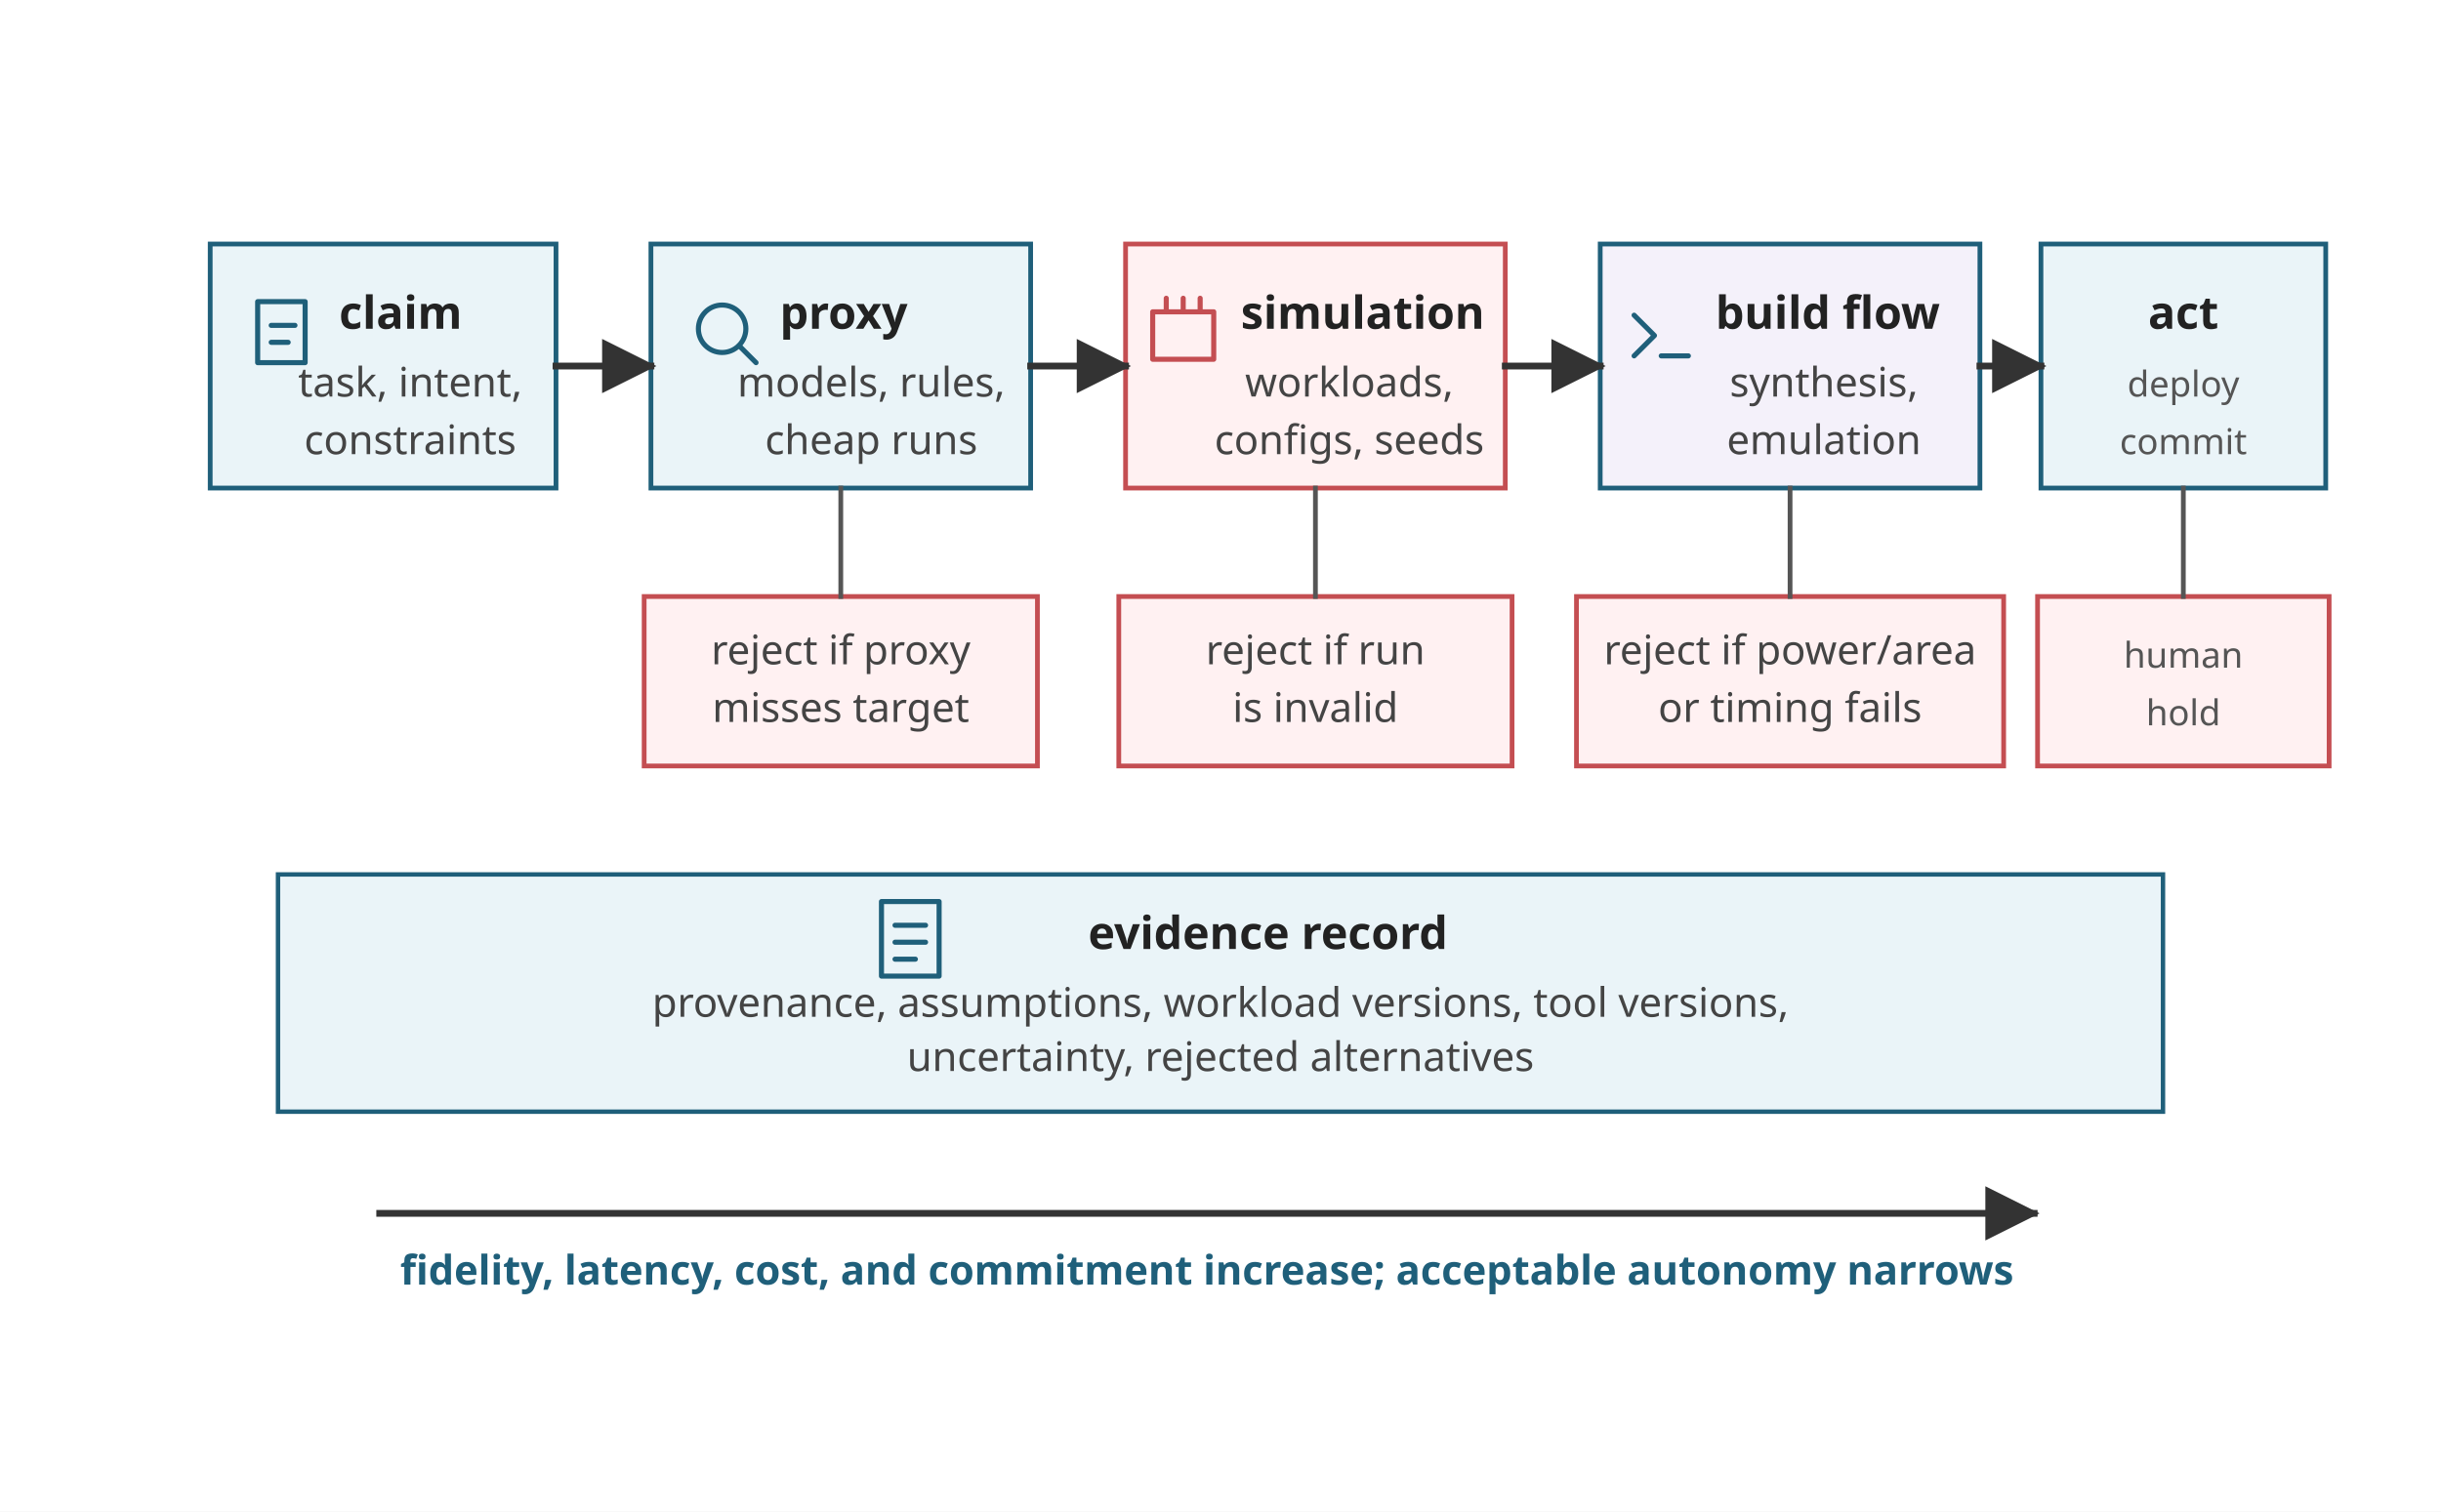
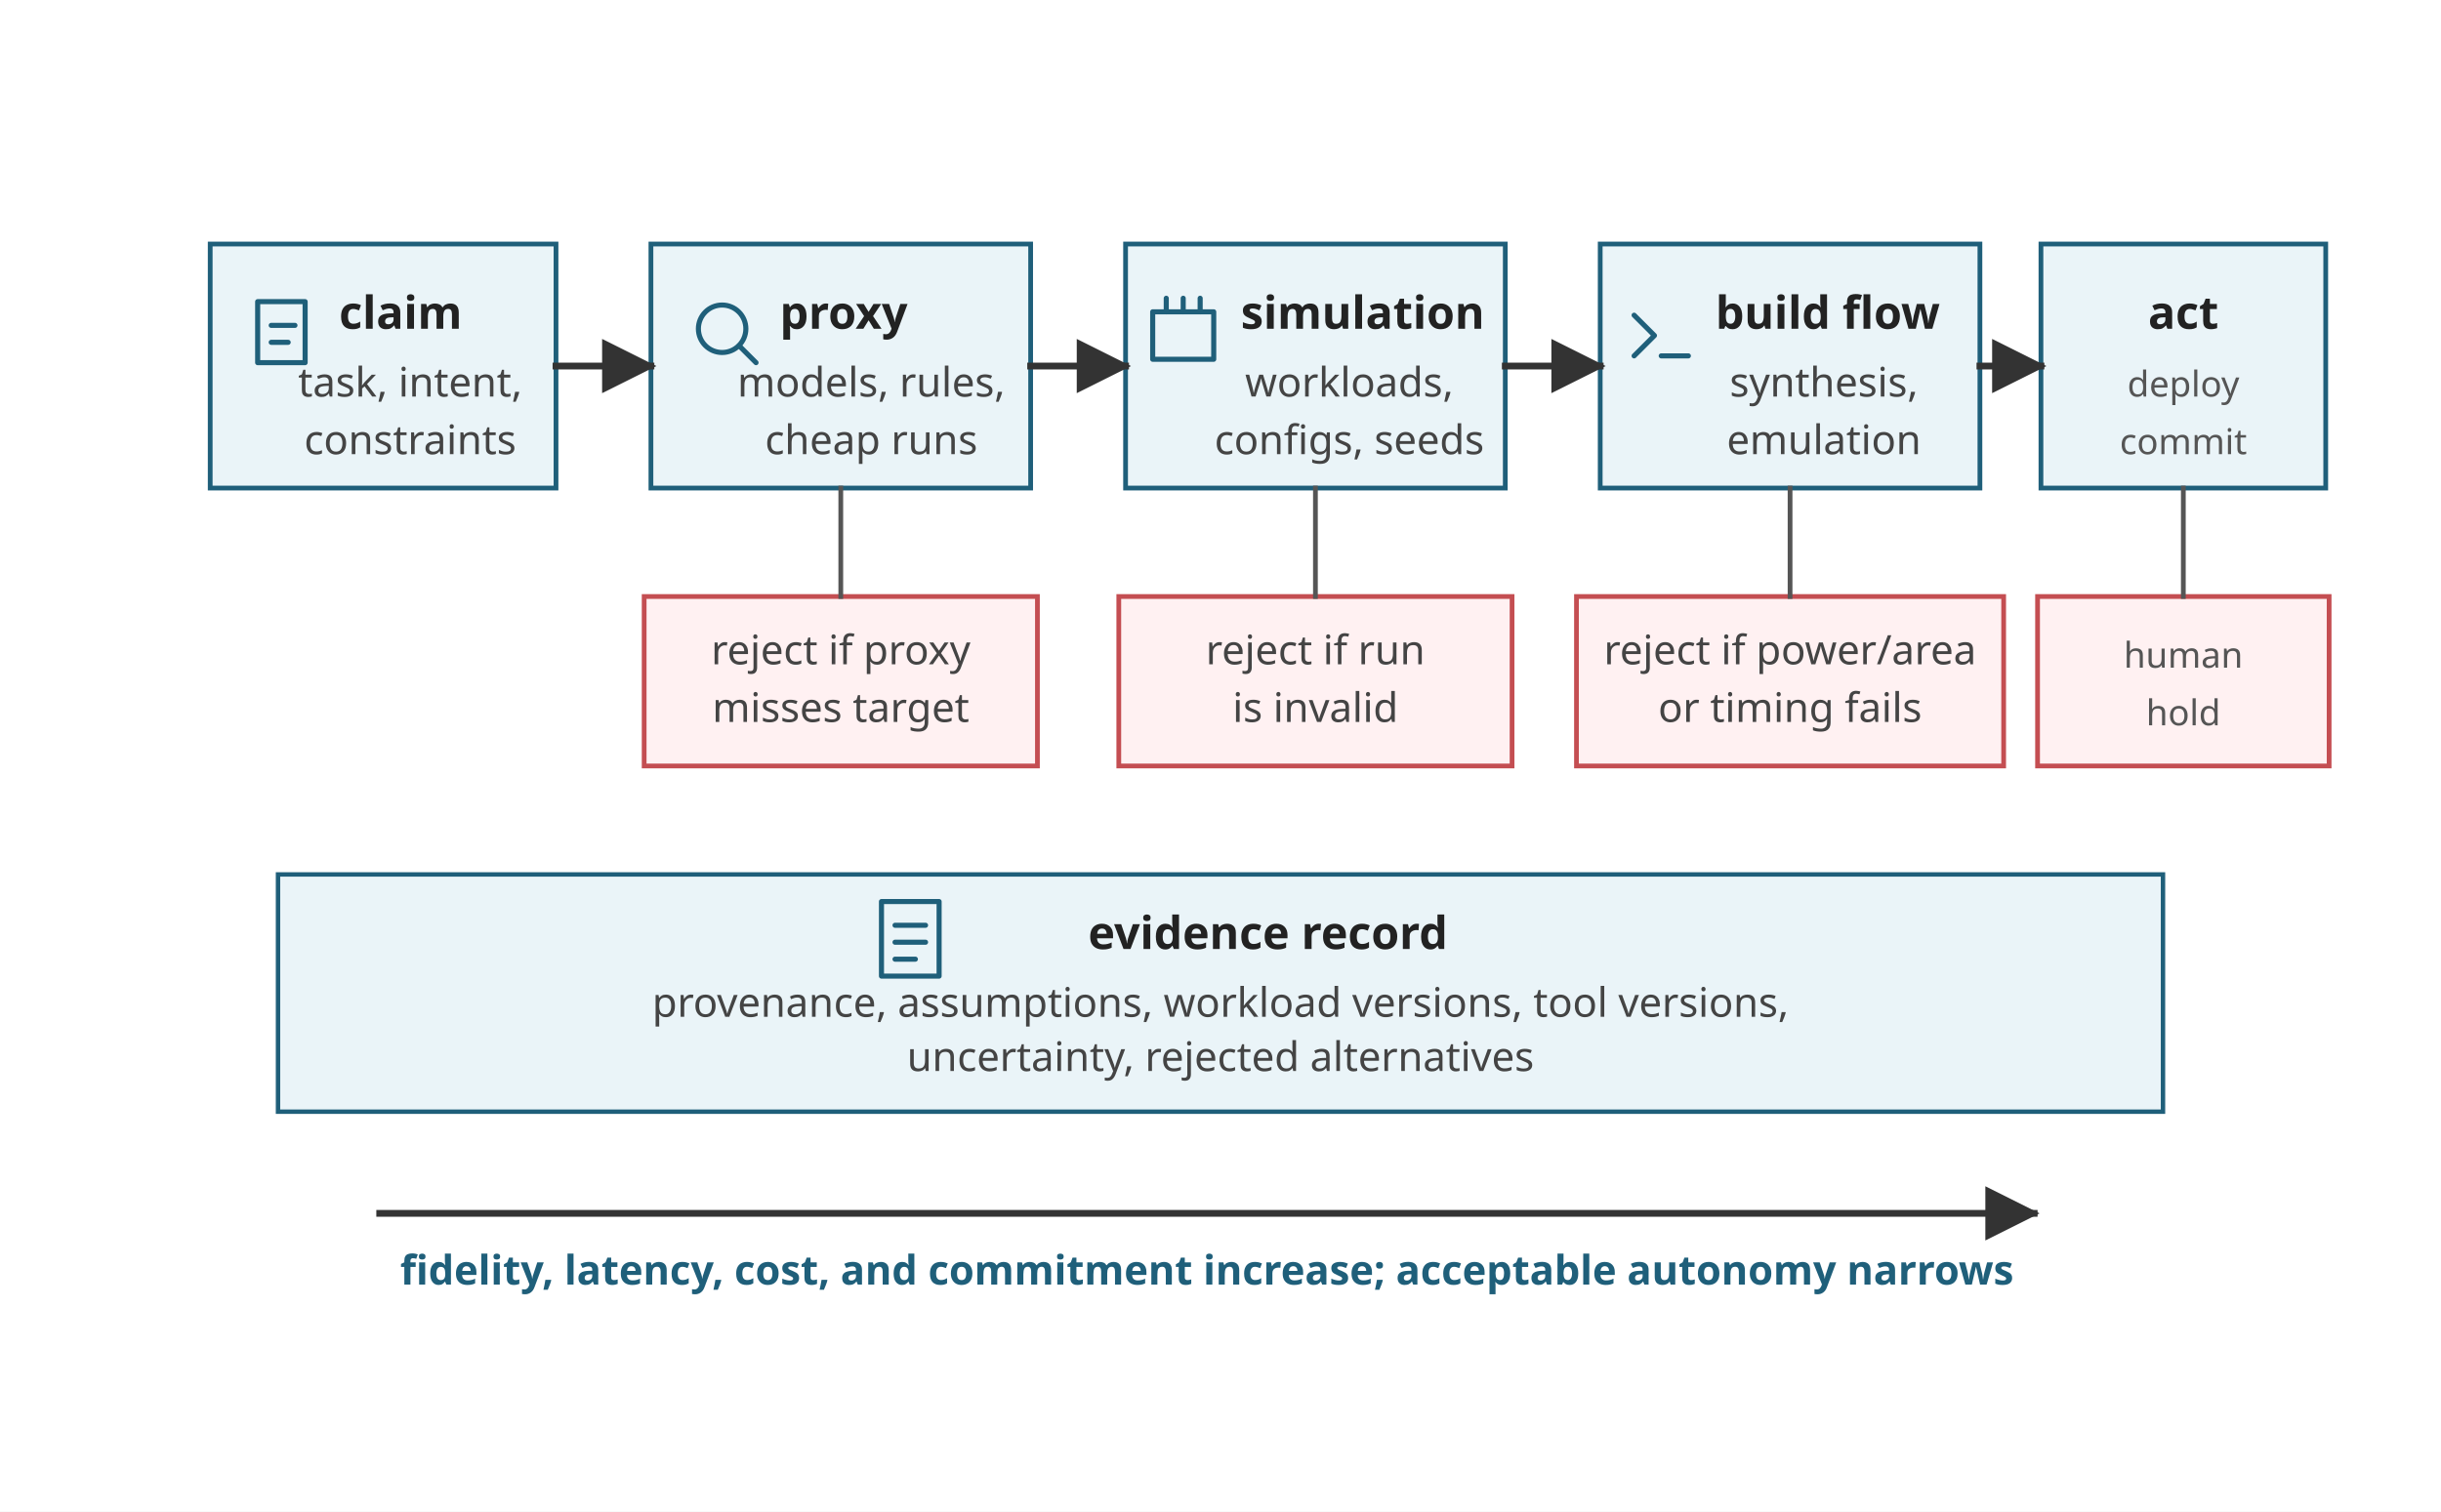
<svg xmlns="http://www.w3.org/2000/svg" viewBox="0 0 720 446" role="img">
  <defs>
    <marker id="arrow" viewBox="0 0 10 10" refX="9" refY="5" markerWidth="8" markerHeight="8" orient="auto">
      <path d="M 0 0 L 10 5 L 0 10 z" fill="#333333" />
    </marker>
    <style>
      .font { font-family: sans-serif; }
      .label { font-size: 13.4px; font-weight: 700; fill: #222222; }
      .small { font-size: 12px; fill: #444444; }
      .micro { font-size: 10.5px; fill: #555555; }
      .note { font-size: 12px; font-weight: 700; fill: #1F5F7A; }
      .claim { fill: #EAF4F8; stroke: #1F5F7A; stroke-width: 1.4; }
      .proxy { fill: #EAF4F8; stroke: #1F5F7A; stroke-width: 1.4; }
-       .sim { fill: #FFF1F2; stroke: #C44E52; stroke-width: 1.4; }
-       .impl { fill: #F4F1FA; stroke: #1F5F7A; stroke-width: 1.4; }
+       .sim { fill: #EAF4F8; stroke: #1F5F7A; stroke-width: 1.4; }
+       .impl { fill: #EAF4F8; stroke: #1F5F7A; stroke-width: 1.4; }
      .commit { fill: #EAF4F8; stroke: #1F5F7A; stroke-width: 1.4; }
      .reject { fill: #FFF1F2; stroke: #C44E52; stroke-width: 1.4; }
      .record { fill: #EAF4F8; stroke: #1F5F7A; stroke-width: 1.3; }
      .arrow { stroke: #333333; stroke-width: 2; fill: none; stroke-linecap: square; stroke-linejoin: miter; }
      .thin { stroke: #555555; stroke-width: 1.4; fill: none; stroke-linecap: square; stroke-linejoin: miter; }
      .glyph { fill: none; stroke: currentColor; stroke-width: 1.5; stroke-linecap: round; stroke-linejoin: round; }
      .glyph-claim { color: #1F5F7A; }
      .glyph-proxy { color: #1F5F7A; }
-       .glyph-sim { color: #C44E52; }
+       .glyph-sim { color: #1F5F7A; }
      .glyph-impl { color: #1F5F7A; }
      .glyph-record { color: #1F5F7A; }
    </style>
  </defs>
  <rect width="720" height="446" fill="#FFFFFF" />
  <g class="font" transform="translate(0,-54)">
    <rect class="claim" x="62" y="126" width="102" height="72" />
    <g class="glyph glyph-claim" transform="translate(76 143)">
      <rect x="0" y="0" width="14" height="18" />
      <path d="M 4 7 L 11 7" />
      <path d="M 4 12 L 9 12" />
    </g>
    <text class="label" x="100" y="151" text-anchor="start">claim</text>
    <text class="small" x="121" y="171" text-anchor="middle">task, intent,</text>
    <text class="small" x="121" y="188" text-anchor="middle">constraints</text>
    <rect class="proxy" x="192" y="126" width="112" height="72" />
    <g class="glyph glyph-proxy" transform="translate(205 143)">
      <circle cx="8" cy="8" r="7" />
      <path d="M 13 13 L 18 18" />
    </g>
    <text class="label" x="230" y="151" text-anchor="start">proxy</text>
    <text class="small" x="257" y="171" text-anchor="middle">models, rules,</text>
    <text class="small" x="257" y="188" text-anchor="middle">cheap runs</text>
    <rect class="sim" x="332" y="126" width="112" height="72" />
    <g class="glyph glyph-sim" transform="translate(340 142)">
      <rect x="0" y="4" width="18" height="14" />
      <path d="M 4 0 L 4 4" />
      <path d="M 9 0 L 9 4" />
      <path d="M 14 0 L 14 4" />
    </g>
    <text class="label" x="366" y="151" text-anchor="start">simulation</text>
    <text class="small" x="398" y="171" text-anchor="middle">workloads,</text>
    <text class="small" x="398" y="188" text-anchor="middle">configs, seeds</text>
    <rect class="impl" x="472" y="126" width="112" height="72" />
    <g class="glyph glyph-impl" transform="translate(480 143)">
      <path d="M 2 4 L 8 10 L 2 16" />
      <path d="M 10 16 L 18 16" />
    </g>
    <text class="label" x="506" y="151" text-anchor="start">build flow</text>
    <text class="small" x="538" y="171" text-anchor="middle">synthesis,</text>
    <text class="small" x="538" y="188" text-anchor="middle">emulation</text>
    <rect class="commit" x="602" y="126" width="84" height="72" />
    <text class="label" x="644" y="151" text-anchor="middle">act</text>
    <text class="micro" x="644" y="171" text-anchor="middle">deploy</text>
    <text class="micro" x="644" y="188" text-anchor="middle">commit</text>
    <line class="arrow" x1="164" y1="162" x2="192" y2="162" marker-end="url(#arrow)" />
    <line class="arrow" x1="304" y1="162" x2="332" y2="162" marker-end="url(#arrow)" />
    <line class="arrow" x1="444" y1="162" x2="472" y2="162" marker-end="url(#arrow)" />
    <line class="arrow" x1="584" y1="162" x2="602" y2="162" marker-end="url(#arrow)" />
    <rect class="reject" x="190" y="230" width="116" height="50" />
    <text class="small" x="248" y="250" text-anchor="middle">reject if proxy</text>
    <text class="small" x="248" y="267" text-anchor="middle">misses target</text>
    <rect class="reject" x="330" y="230" width="116" height="50" />
    <text class="small" x="388" y="250" text-anchor="middle">reject if run</text>
    <text class="small" x="388" y="267" text-anchor="middle">is invalid</text>
    <rect class="reject" x="465" y="230" width="126" height="50" />
    <text class="small" x="528" y="250" text-anchor="middle">reject if power/area</text>
    <text class="small" x="528" y="267" text-anchor="middle">or timing fails</text>
    <rect class="reject" x="601" y="230" width="86" height="50" />
    <text class="micro" x="644" y="251" text-anchor="middle">human</text>
    <text class="micro" x="644" y="268" text-anchor="middle">hold</text>
    <line class="thin" x1="248" y1="198" x2="248" y2="230" />
    <line class="thin" x1="388" y1="198" x2="388" y2="230" />
    <line class="thin" x1="528" y1="198" x2="528" y2="230" />
    <line class="thin" x1="644" y1="198" x2="644" y2="230" />
    <rect class="record" x="82" y="312" width="556" height="70" />
    <g class="glyph glyph-record" transform="translate(260 320)">
      <rect x="0" y="0" width="17" height="22" />
      <path d="M 4 7 L 13 7" />
      <path d="M 4 12 L 13 12" />
      <path d="M 4 17 L 10 17" />
    </g>
    <text class="label" x="374" y="334" text-anchor="middle">evidence record</text>
    <text class="small" x="360" y="354" text-anchor="middle">provenance, assumptions, workload versions, tool versions,</text>
    <text class="small" x="360" y="370" text-anchor="middle">uncertainty, rejected alternatives</text>
    <line class="arrow" x1="112" y1="412" x2="600" y2="412" marker-end="url(#arrow)" />
    <text class="note" x="356" y="433" text-anchor="middle">fidelity, latency, cost, and commitment increase; acceptable autonomy narrows</text>
  </g>
</svg>
